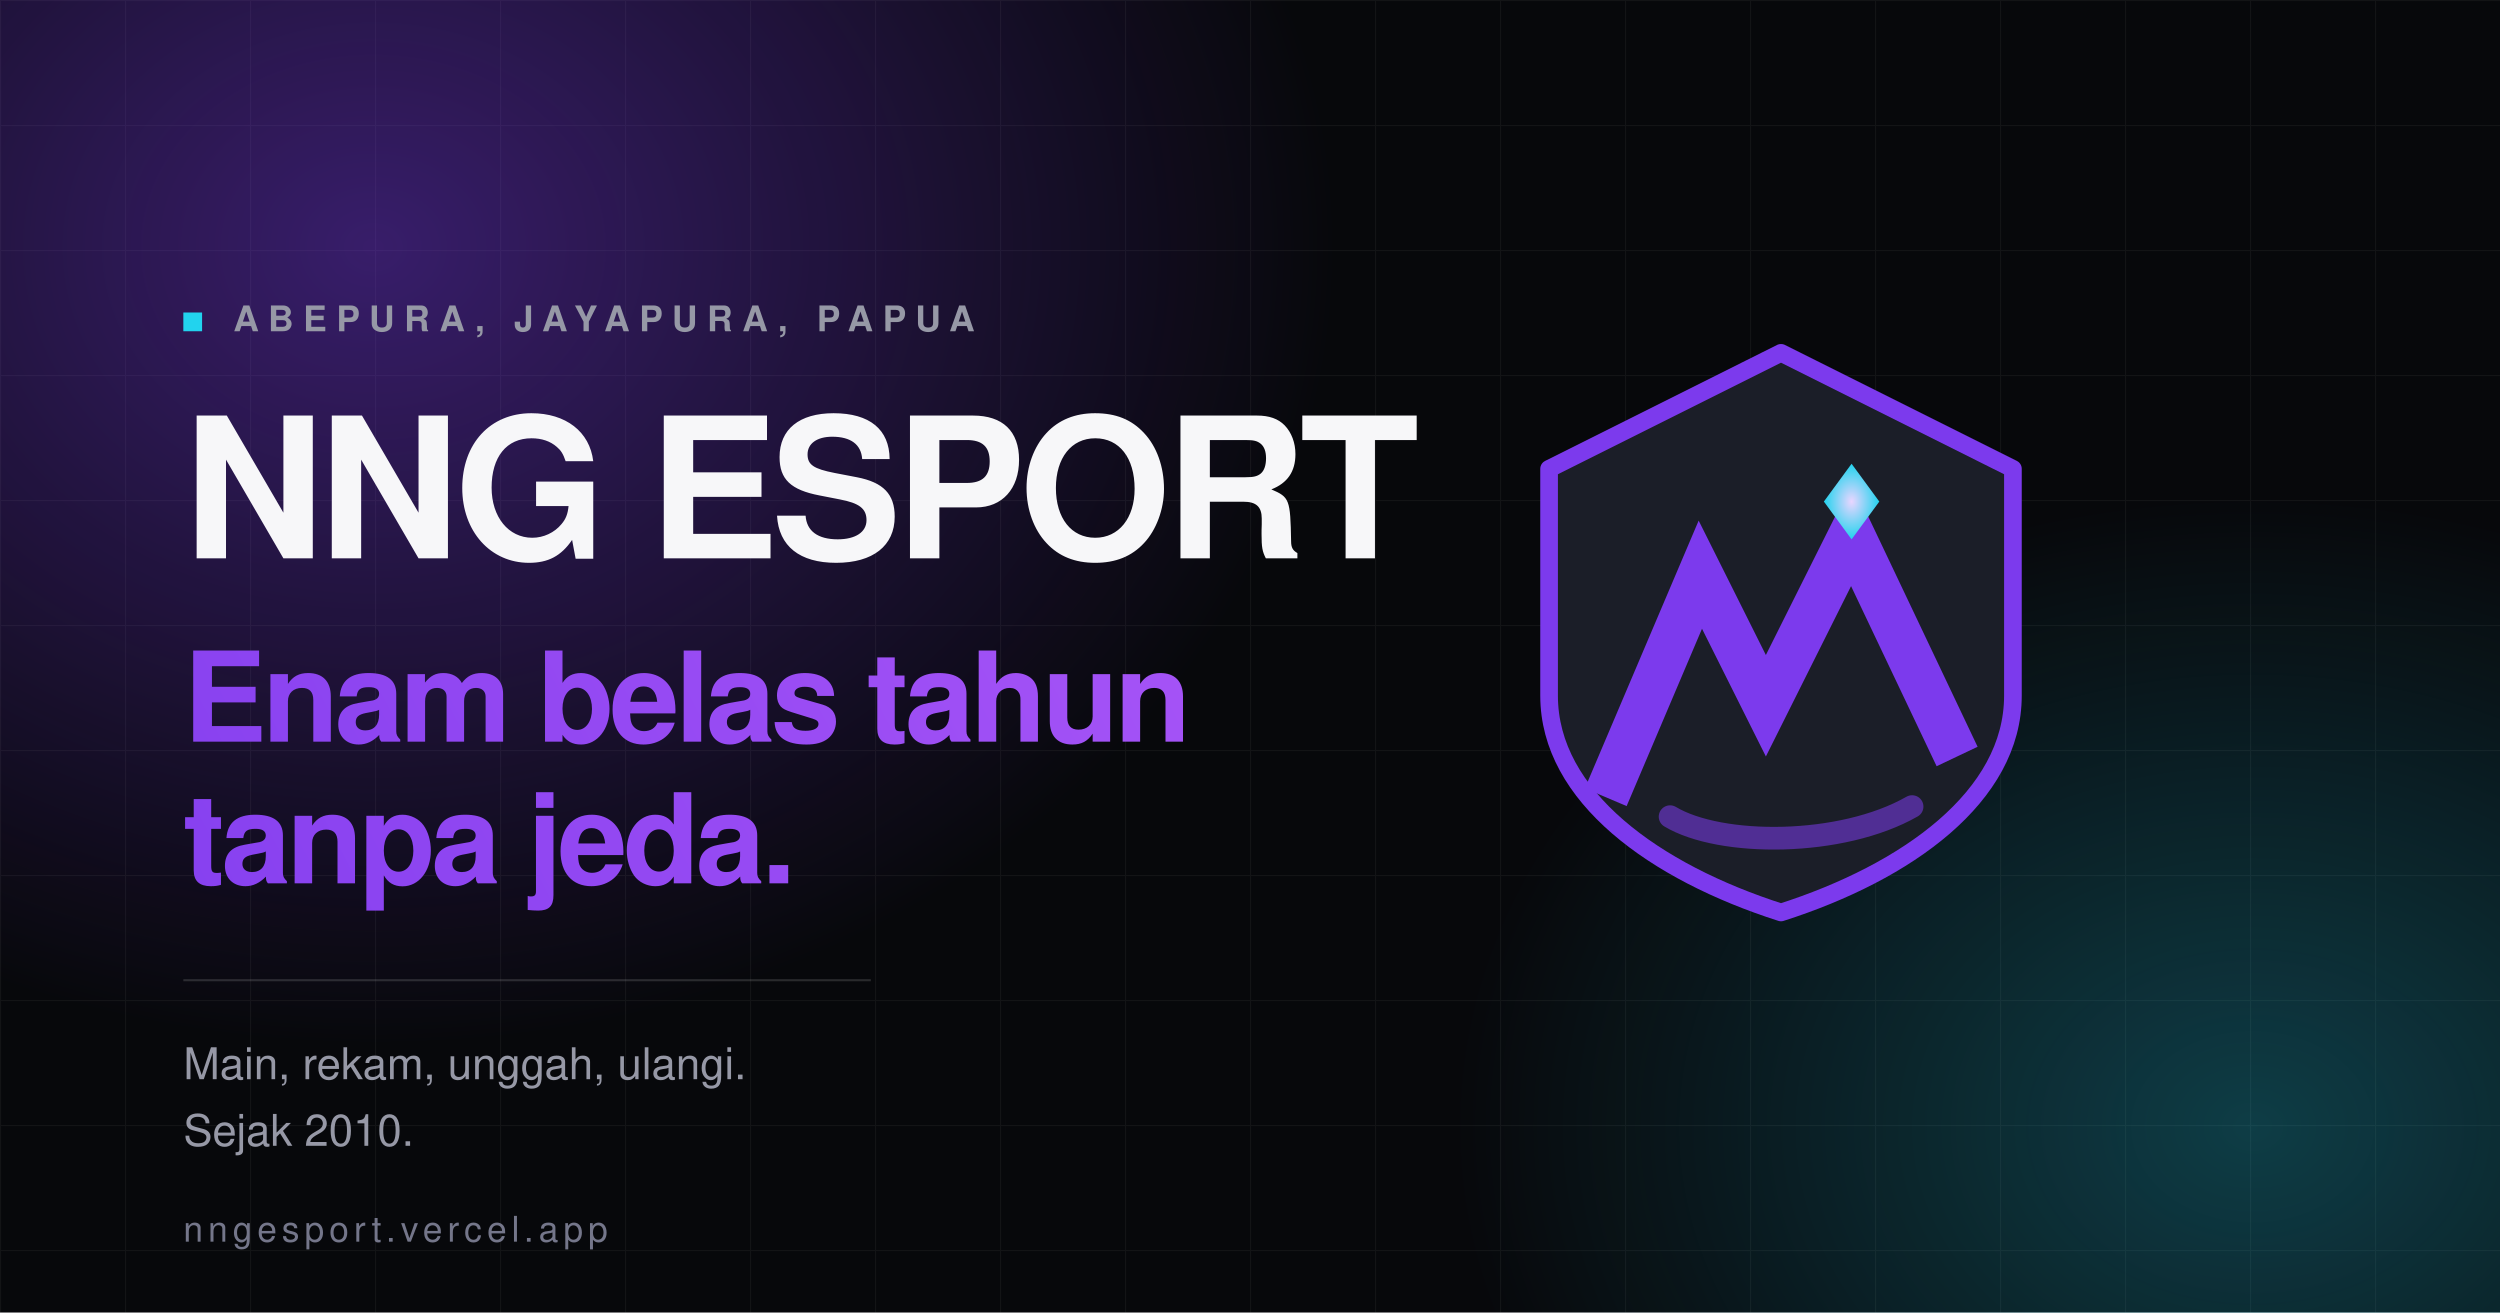
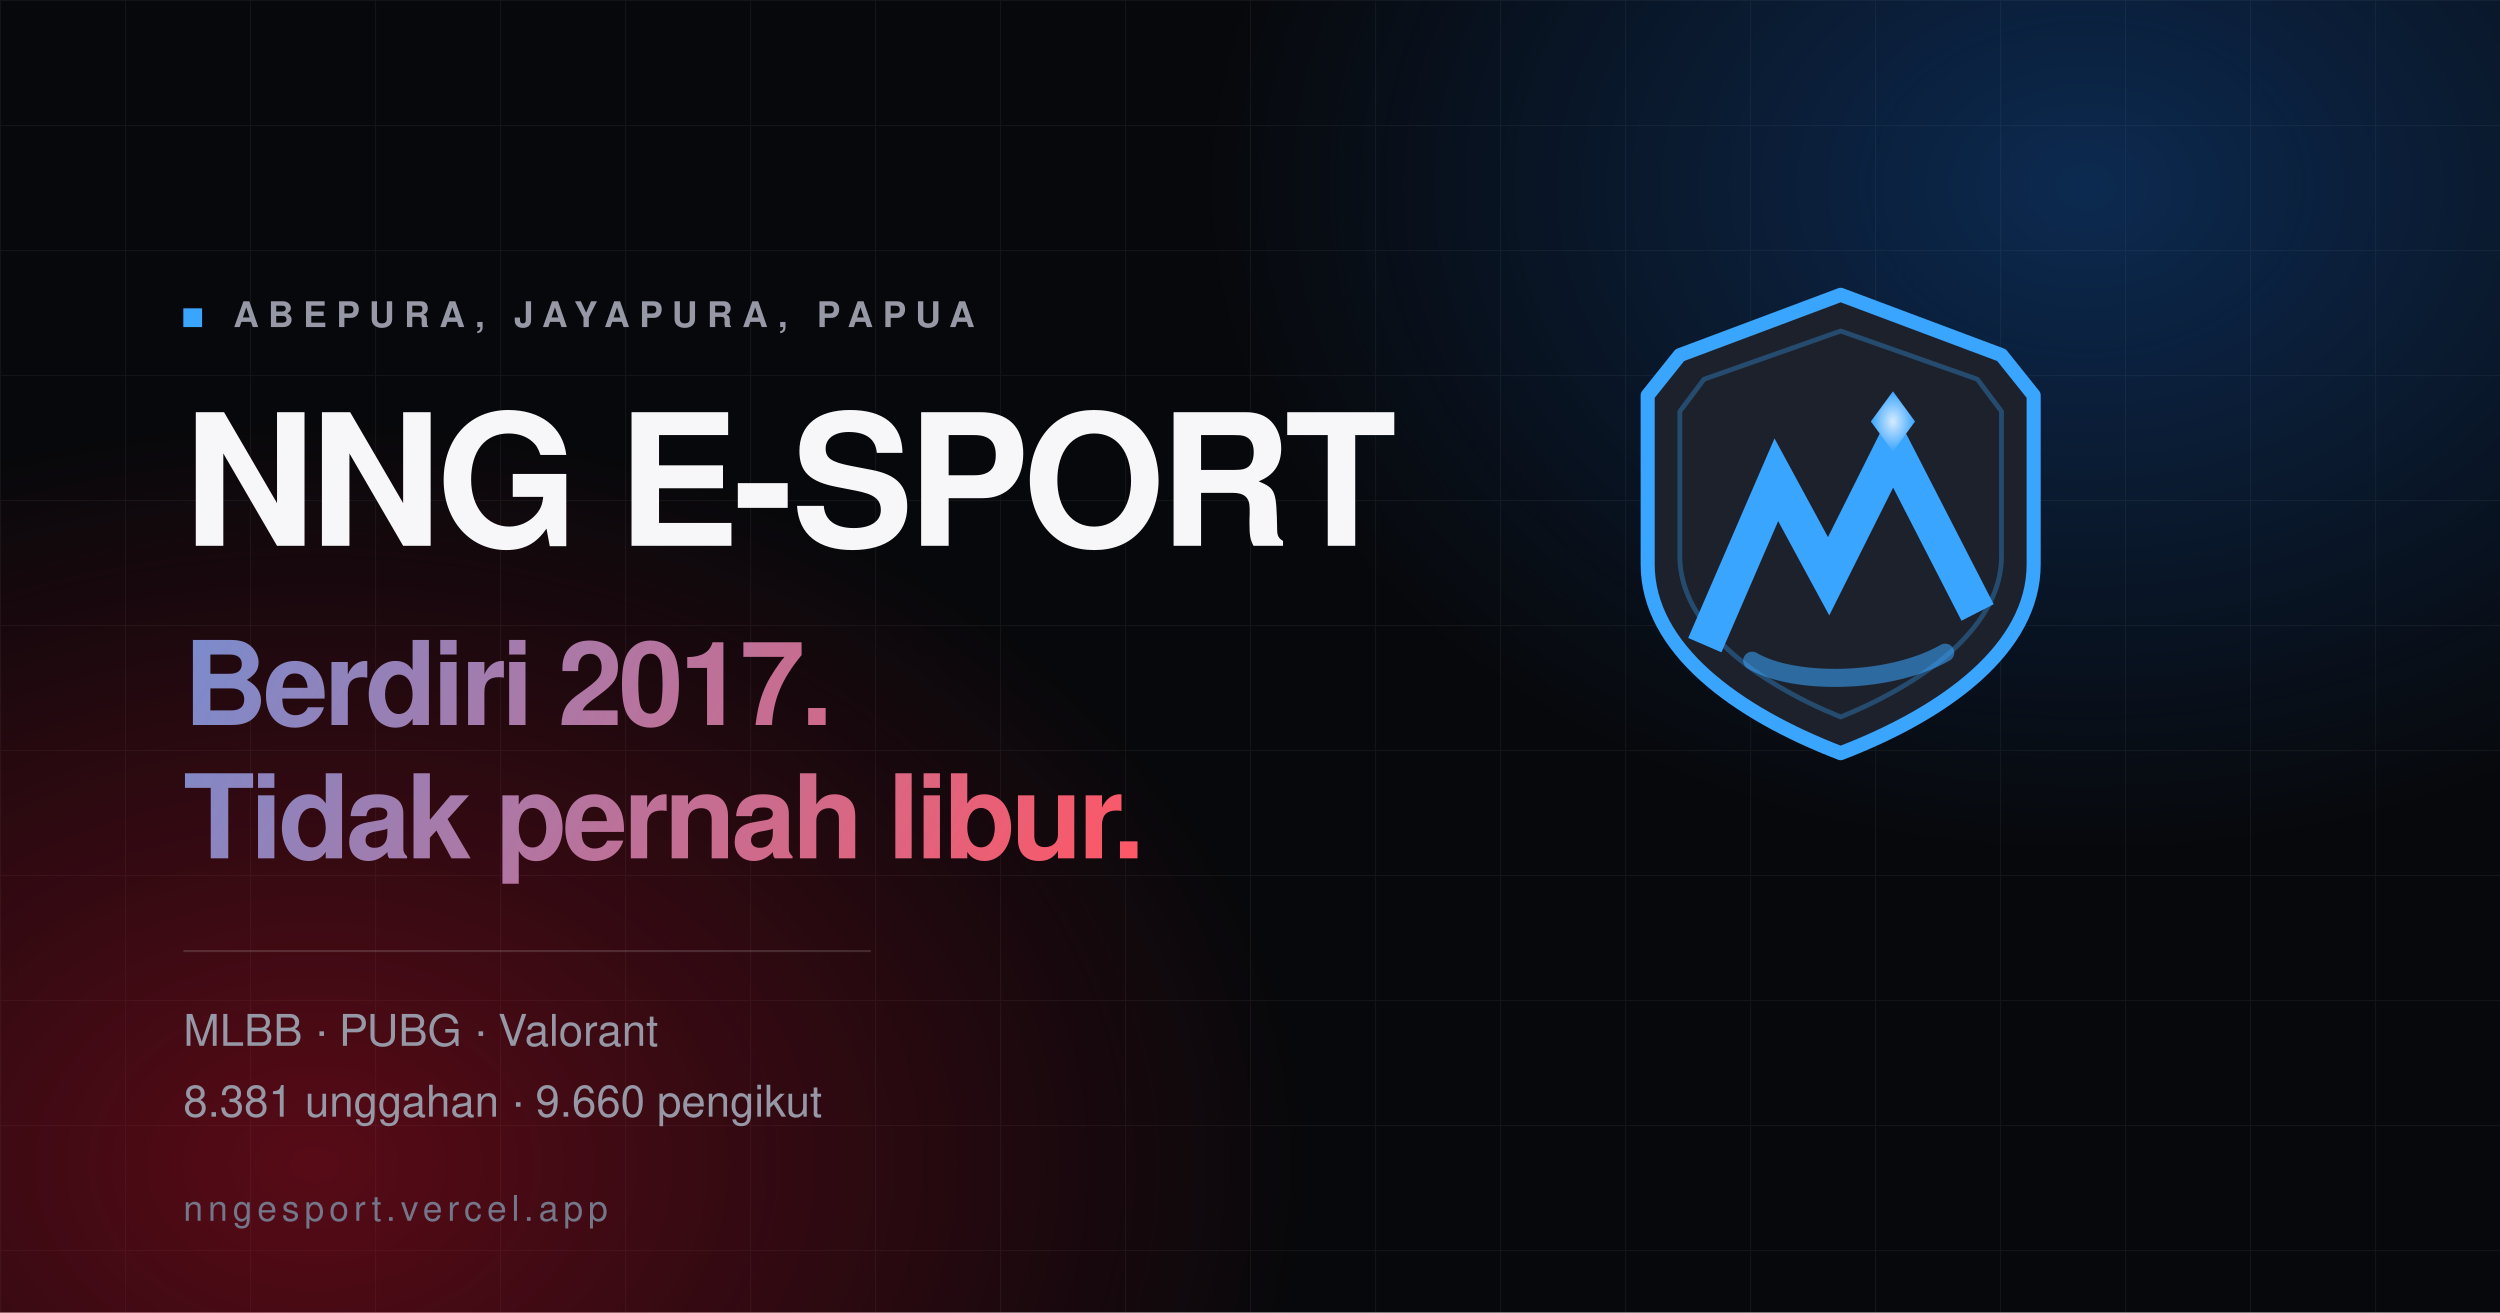
<svg xmlns="http://www.w3.org/2000/svg" viewBox="0 0 1200 630" width="1200" height="630" fill="none">
  <defs>
-     <linearGradient id="s" x1="0" y1="630" x2="1200" y2="0" gradientUnits="userSpaceOnUse">
-       <stop offset="0%" stop-color="#7C3AED" />
-       <stop offset="52%" stop-color="#A855F7" />
-       <stop offset="100%" stop-color="#22D3EE" />
+     <linearGradient id="s" x1="0" y1="0" x2="1200" y2="630" gradientUnits="userSpaceOnUse">
+       <stop offset="0%" stop-color="#3AA5FF" />
+       <stop offset="50%" stop-color="#FF5765" />
+       <stop offset="100%" stop-color="#D10F28" />
    </linearGradient>
-     <linearGradient id="ms" x1="700" y1="470" x2="1010" y2="180" gradientUnits="userSpaceOnUse">
-       <stop offset="0%" stop-color="#7C3AED" />
-       <stop offset="52%" stop-color="#A855F7" />
-       <stop offset="100%" stop-color="#22D3EE" />
+     <linearGradient id="ms" x1="880" y1="130" x2="880" y2="500" gradientUnits="userSpaceOnUse">
+       <stop offset="0%" stop-color="#3AA5FF" />
+       <stop offset="42%" stop-color="#FF5765" />
+       <stop offset="100%" stop-color="#D10F28" />
    </linearGradient>
-     <linearGradient id="p" x1="700" y1="150" x2="1010" y2="500" gradientUnits="userSpaceOnUse">
-       <stop offset="0%" stop-color="#1B1E28" />
+     <linearGradient id="p" x1="760" y1="130" x2="1000" y2="500" gradientUnits="userSpaceOnUse">
+       <stop offset="0%" stop-color="#1C212C" />
      <stop offset="100%" stop-color="#0A0B10" />
    </linearGradient>
-     <radialGradient id="fog1" cx="0.5" cy="0.5" r="0.5">
-       <stop offset="0%" stop-color="#7C3AED" stop-opacity="0.42" />
-       <stop offset="100%" stop-color="#7C3AED" stop-opacity="0" />
+     <radialGradient id="fogR" cx="0.5" cy="0.5" r="0.5">
+       <stop offset="0%" stop-color="#D10F28" stop-opacity="0.40" />
+       <stop offset="100%" stop-color="#D10F28" stop-opacity="0" />
    </radialGradient>
-     <radialGradient id="fog2" cx="0.5" cy="0.5" r="0.5">
-       <stop offset="0%" stop-color="#22D3EE" stop-opacity="0.26" />
-       <stop offset="100%" stop-color="#22D3EE" stop-opacity="0" />
+     <radialGradient id="fogB" cx="0.5" cy="0.5" r="0.5">
+       <stop offset="0%" stop-color="#1878F0" stop-opacity="0.30" />
+       <stop offset="100%" stop-color="#1878F0" stop-opacity="0" />
    </radialGradient>
    <radialGradient id="k" cx="0.5" cy="0.5" r="0.5">
-       <stop offset="0%" stop-color="#E9D5FF" />
-       <stop offset="100%" stop-color="#22D3EE" />
+       <stop offset="0%" stop-color="#D6EBFF" />
+       <stop offset="100%" stop-color="#3AA5FF" />
    </radialGradient>
    <pattern id="grid" width="60" height="60" patternUnits="userSpaceOnUse">
      <path d="M60 0 L0 0 0 60" fill="none" stroke="#FFFFFF" stroke-opacity="0.05" stroke-width="1" />
    </pattern>
  </defs>
  <rect width="1200" height="630" fill="#07080B" />
  <rect width="1200" height="630" fill="url(#grid)" />
-   <ellipse cx="180" cy="120" rx="460" ry="380" fill="url(#fog1)" />
-   <ellipse cx="1080" cy="540" rx="380" ry="300" fill="url(#fog2)" />
-   <g transform="translate(700 150) scale(2.42)">
-     <path d="M64 8 L110 31 L110 76 C110 96 89 111 64 119 C39 111 18 96 18 76 L18 31 Z" fill="url(#p)" />
-     <path d="M64 8 L110 31 L110 76 C110 96 89 111 64 119 C39 111 18 96 18 76 L18 31 Z" stroke="url(#ms)" stroke-width="3.5" stroke-linejoin="round" />
-     <path d="M31 92 L48 52 L61 78 L78 44 L97 84" stroke="url(#ms)" stroke-width="9" stroke-linecap="square" stroke-linejoin="miter" />
-     <path d="M42 100 C52 106 76 106 90 98" stroke="url(#ms)" stroke-width="4.5" stroke-linecap="round" opacity="0.55" />
-     <path d="M78 30 L83.5 37.5 L78 45 L72.5 37.5 Z" fill="url(#k)" />
+   <ellipse cx="150" cy="560" rx="480" ry="360" fill="url(#fogR)" />
+   <ellipse cx="1000" cy="90" rx="420" ry="320" fill="url(#fogB)" />
+   <g transform="translate(760 128) scale(1.93)">
+     <path d="M64 7 L104 22 L112 32 L112 74 C112 95 90 111 64 121 C38 111 16 95 16 74 L16 32 L24 22 Z" fill="url(#p)" />
+     <path d="M64 7 L104 22 L112 32 L112 74 C112 95 90 111 64 121 C38 111 16 95 16 74 L16 32 L24 22 Z" stroke="url(#ms)" stroke-width="3.5" stroke-linejoin="round" />
+     <path d="M64 16 L98 28 L104 36 L104 72 C104 89 86 103 64 112 C42 103 24 89 24 72 L24 36 L30 28 Z" stroke="url(#ms)" stroke-width="1.2" stroke-linejoin="round" opacity="0.32" />
+     <path d="M32 90 L48 53 L61 77 L77 45 L96 82" stroke="url(#ms)" stroke-width="9" stroke-linecap="square" stroke-linejoin="miter" />
+     <path d="M42 98 C52 104 76 104 90 96" stroke="url(#ms)" stroke-width="4.5" stroke-linecap="round" opacity="0.55" />
+     <path d="M77 31 L82.5 38.5 L77 46 L71.5 38.5 Z" fill="url(#k)" />
  </g>
  <g font-family="Segoe UI, Helvetica, Arial, sans-serif">
-     <rect x="88" y="150" width="9" height="9" fill="#22D3EE" />
-     <text x="112" y="159" fill="#9698A6" font-size="17" letter-spacing="4.6" font-weight="600">ABEPURA, JAYAPURA, PAPUA</text>
-     <text x="88" y="268" fill="#F7F7F9" font-size="94" font-weight="800" letter-spacing="-3">NNG ESPORT</text>
-     <text x="88" y="356" fill="url(#s)" font-size="60" font-weight="800" letter-spacing="-2">Enam belas tahun</text>
-     <text x="88" y="424" fill="url(#s)" font-size="60" font-weight="800" letter-spacing="-2">tanpa jeda.</text>
-     <rect x="88" y="470" width="330" height="1" fill="#FFFFFF" fill-opacity="0.14" />
-     <text x="88" y="518" fill="#9698A6" font-size="21">Main, rekam, unggah, ulangi.</text>
-     <text x="88" y="550" fill="#9698A6" font-size="21">Sejak 2010.</text>
-     <text x="88" y="596" fill="#74768A" font-size="17" letter-spacing="2.4">nngesport.vercel.app</text>
+     <rect x="88" y="148" width="9" height="9" fill="#3AA5FF" />
+     <text x="112" y="157" fill="#9698A6" font-size="17" letter-spacing="4.6" font-weight="600">ABEPURA, JAYAPURA, PAPUA</text>
+     <text x="88" y="262" fill="#F7F7F9" font-size="88" font-weight="800" letter-spacing="-3">NNG E-SPORT</text>
+     <text x="88" y="348" fill="url(#s)" font-size="56" font-weight="800" letter-spacing="-2">Berdiri 2017.</text>
+     <text x="88" y="412" fill="url(#s)" font-size="56" font-weight="800" letter-spacing="-2">Tidak pernah libur.</text>
+     <rect x="88" y="456" width="330" height="1" fill="#FFFFFF" fill-opacity="0.14" />
+     <text x="88" y="502" fill="#9698A6" font-size="21">MLBB · PUBG · Valorant</text>
+     <text x="88" y="536" fill="#9698A6" font-size="21">8.381 unggahan · 9.660 pengikut</text>
+     <text x="88" y="586" fill="#74768A" font-size="17" letter-spacing="2.4">nngesport.vercel.app</text>
  </g>
</svg>
